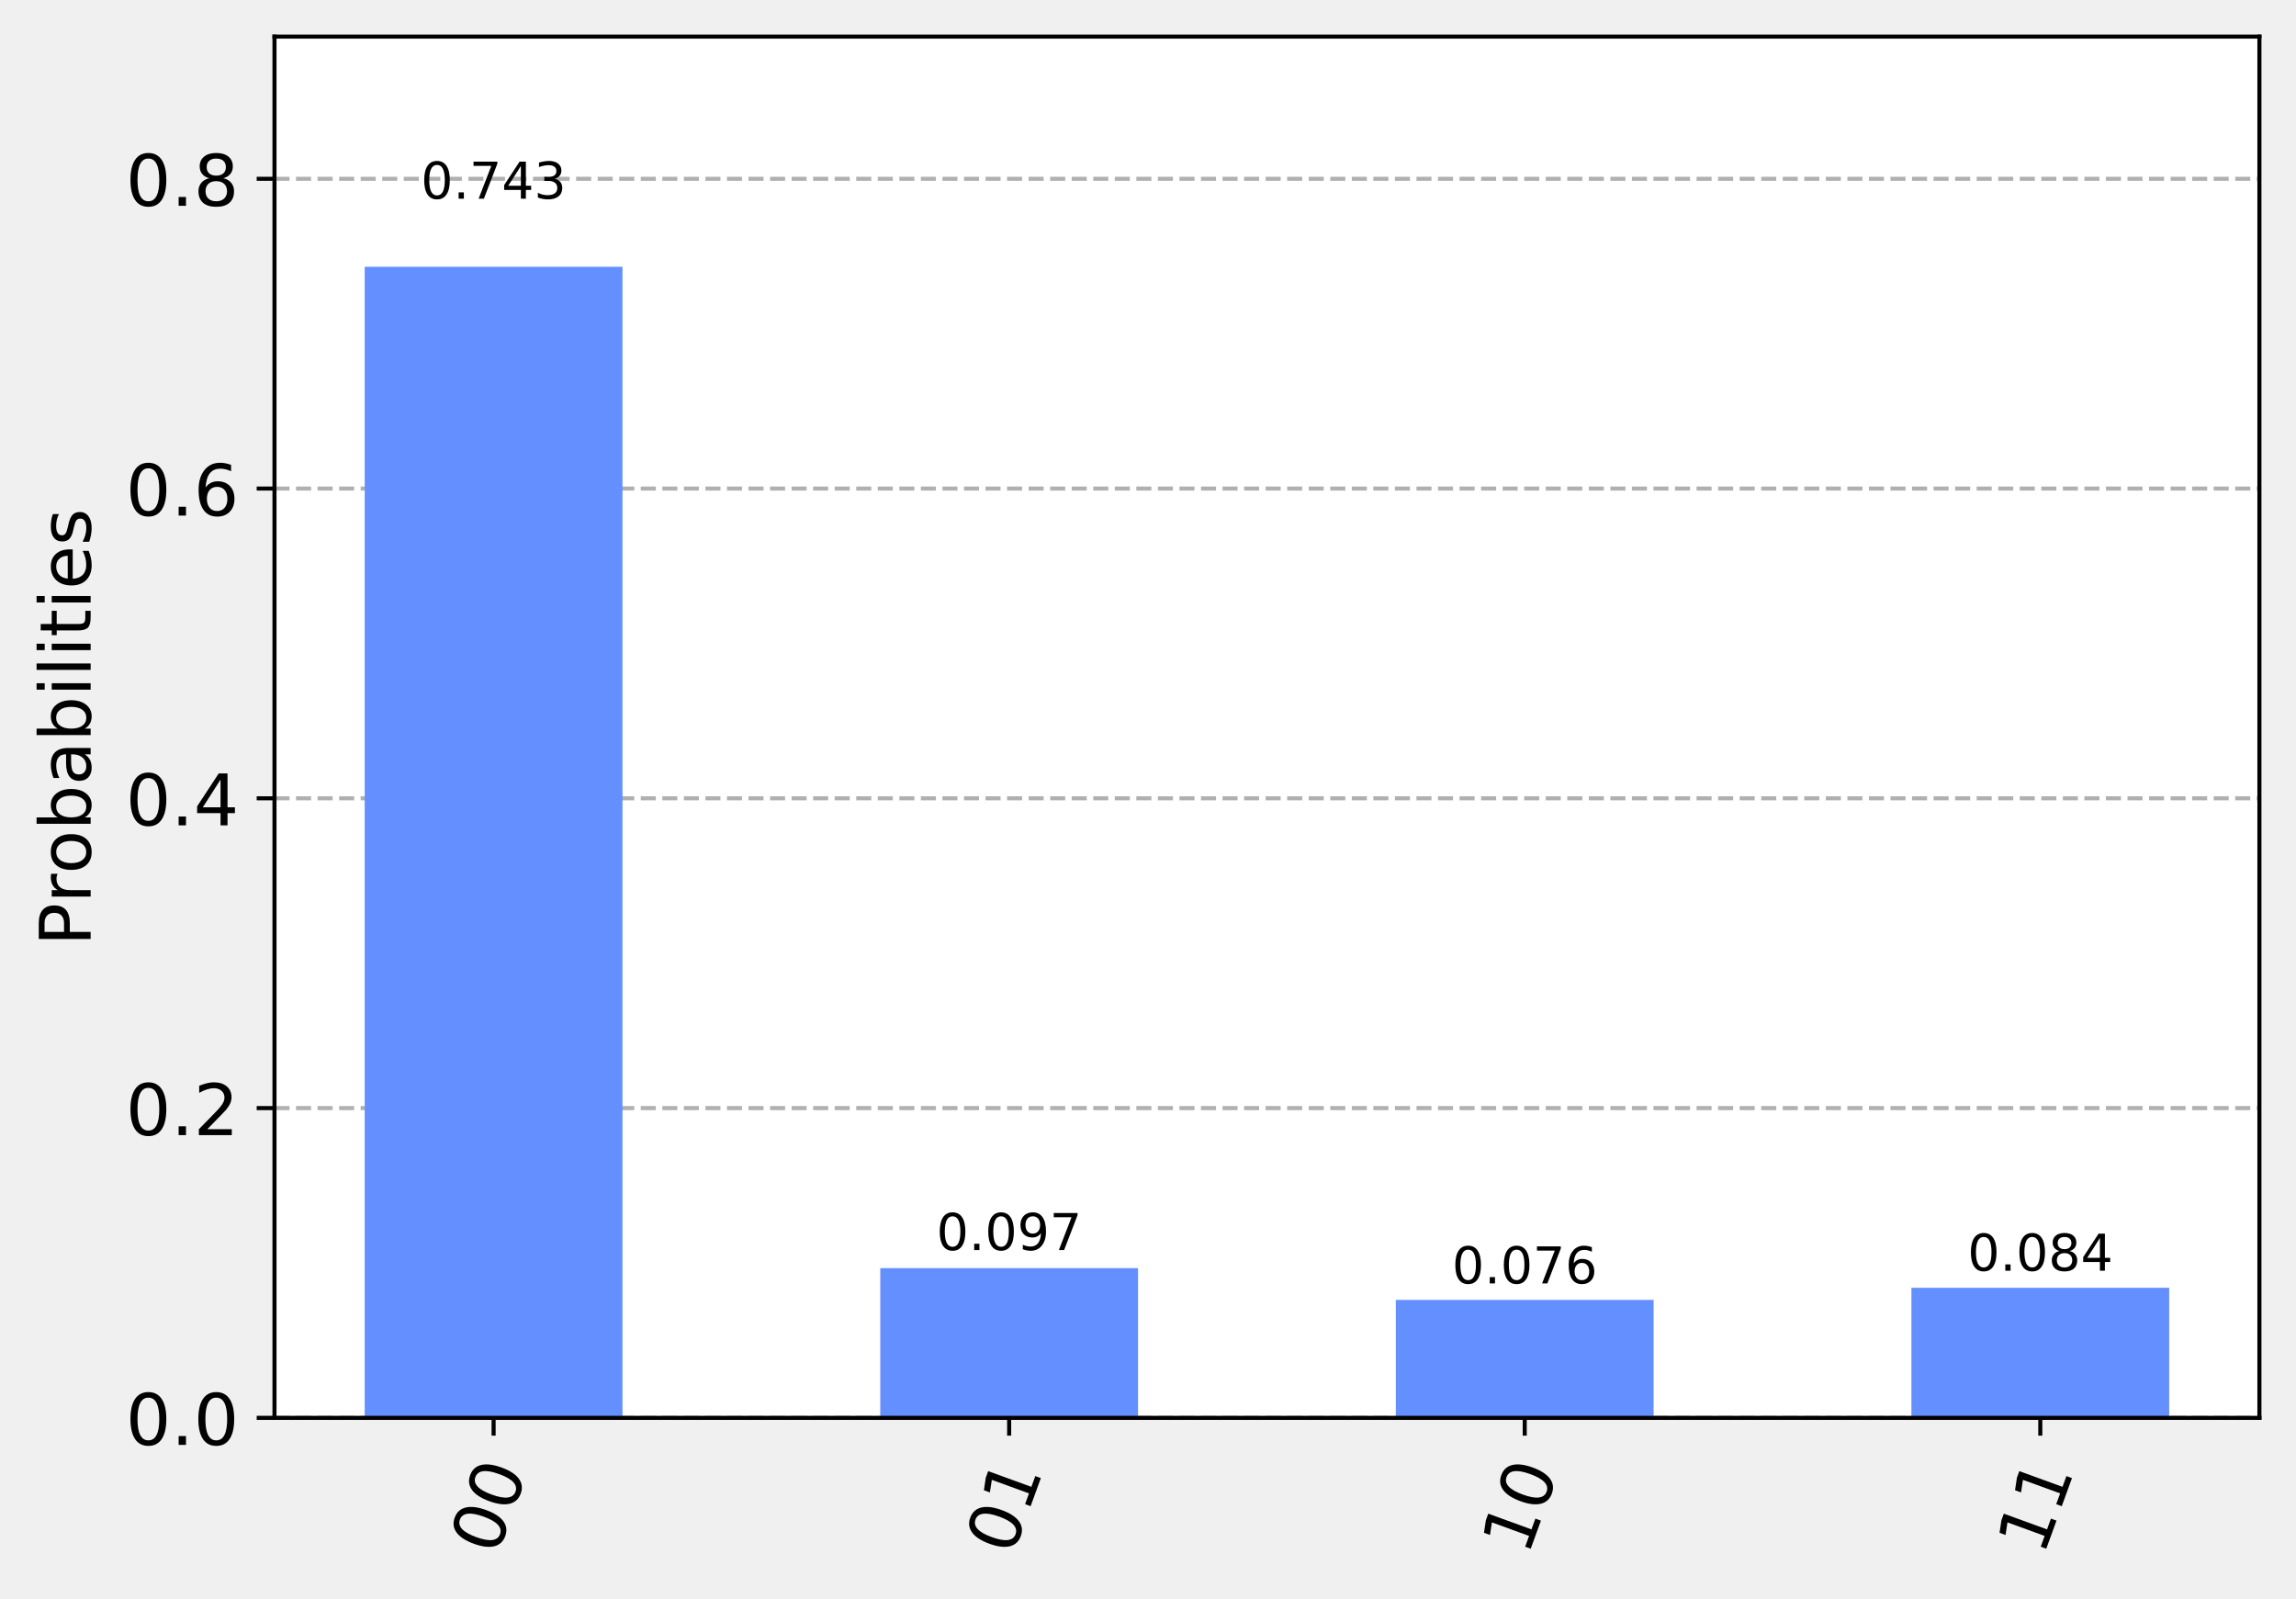
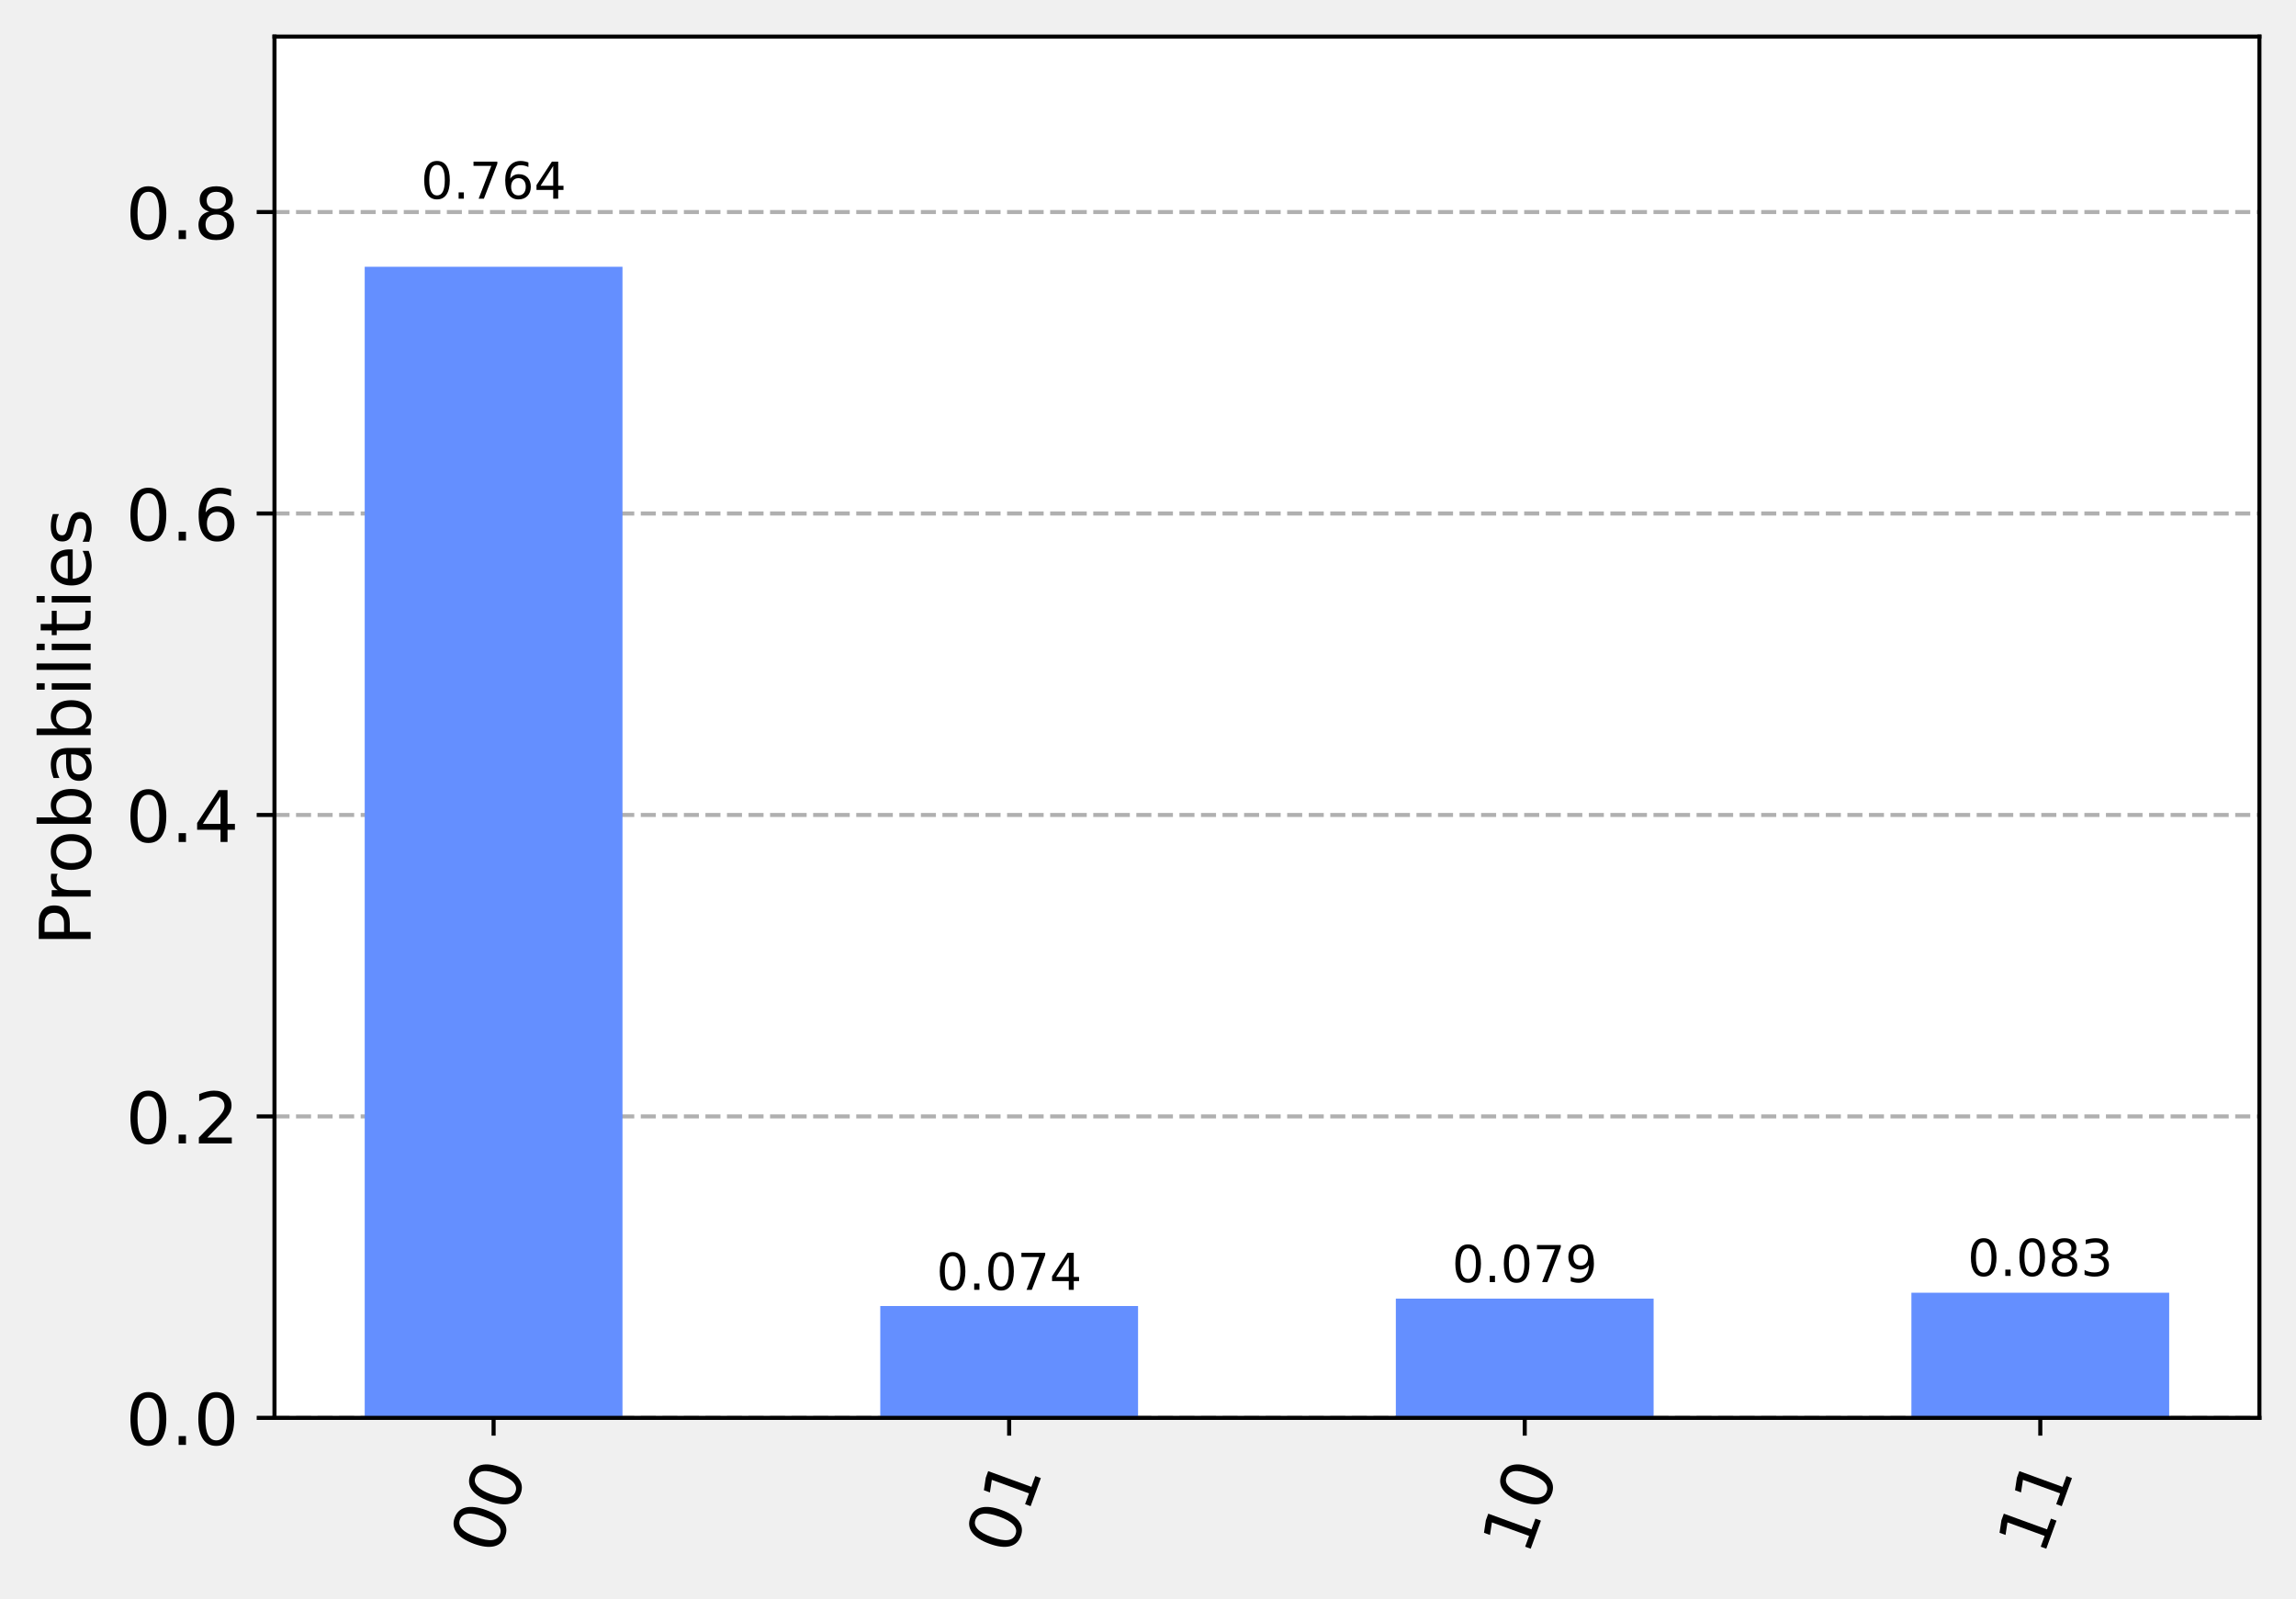
<svg xmlns="http://www.w3.org/2000/svg" xmlns:xlink="http://www.w3.org/1999/xlink" height="314.575pt" version="1.1" viewBox="0 0 451.814 314.575" width="451.814pt">
  <defs>
    <style type="text/css">
*{stroke-linecap:butt;stroke-linejoin:round;}
  </style>
  </defs>
  <g id="figure_1">
    <g id="patch_1">
      <path d="M 0 314.575  L 451.814 314.575  L 451.814 0  L 0 0  z " style="fill:none;" />
    </g>
    <g id="axes_1">
      <g id="patch_2">
        <path d="M 54.014 279  L 444.614 279  L 444.614 7.2  L 54.014 7.2  z " style="fill:#ffffff;" />
      </g>
      <g id="matplotlib.axis_1">
        <g id="xtick_1">
          <g id="line2d_1">
            <defs>
-               <path d="M 0 0  L 0 3.5  " id="m05a60b804c" style="stroke:#000000;stroke-width:0.8;" />
-             </defs>
-             <g>
-               <use style="stroke:#000000;stroke-width:0.8;" x="97.132" xlink:href="#m05a60b804c" y="279" />
+               <path d="M 0 0  L 0 3.5  " id="m116d6422be" style="stroke:#000000;stroke-width:0.8;" />
+             </defs>
+             <g>
+               <use style="stroke:#000000;stroke-width:0.8;" x="97.132" xlink:href="#m116d6422be" y="279" />
            </g>
          </g>
          <g id="text_1">
            <defs>
              <path d="M 31.781 66.406  Q 24.172 66.406 20.328 58.906  Q 16.5 51.422 16.5 36.375  Q 16.5 21.391 20.328 13.891  Q 24.172 6.391 31.781 6.391  Q 39.453 6.391 43.281 13.891  Q 47.125 21.391 47.125 36.375  Q 47.125 51.422 43.281 58.906  Q 39.453 66.406 31.781 66.406  z M 31.781 74.219  Q 44.047 74.219 50.516 64.516  Q 56.984 54.828 56.984 36.375  Q 56.984 17.969 50.516 8.266  Q 44.047 -1.422 31.781 -1.422  Q 19.531 -1.422 13.062 8.266  Q 6.594 17.969 6.594 36.375  Q 6.594 54.828 13.062 64.516  Q 19.531 74.219 31.781 74.219  z " id="DejaVuSans-48" />
            </defs>
            <g transform="translate(97.71554 306.379)rotate(-70)scale(0.14 -0.14)">
              <use xlink:href="#DejaVuSans-48" />
              <use x="63.623" xlink:href="#DejaVuSans-48" />
            </g>
          </g>
        </g>
        <g id="xtick_2">
          <g id="line2d_2">
            <g>
-               <use style="stroke:#000000;stroke-width:0.8;" x="198.586" xlink:href="#m05a60b804c" y="279" />
+               <use style="stroke:#000000;stroke-width:0.8;" x="198.586" xlink:href="#m116d6422be" y="279" />
            </g>
          </g>
          <g id="text_2">
            <defs>
              <path d="M 12.406 8.297  L 28.516 8.297  L 28.516 63.922  L 10.984 60.406  L 10.984 69.391  L 28.422 72.906  L 38.281 72.906  L 38.281 8.297  L 54.391 8.297  L 54.391 0  L 12.406 0  z " id="DejaVuSans-49" />
            </defs>
            <g transform="translate(199.1701 306.379)rotate(-70)scale(0.14 -0.14)">
              <use xlink:href="#DejaVuSans-48" />
              <use x="63.623" xlink:href="#DejaVuSans-49" />
            </g>
          </g>
        </g>
        <g id="xtick_3">
          <g id="line2d_3">
            <g>
-               <use style="stroke:#000000;stroke-width:0.8;" x="300.041" xlink:href="#m05a60b804c" y="279" />
+               <use style="stroke:#000000;stroke-width:0.8;" x="300.041" xlink:href="#m116d6422be" y="279" />
            </g>
          </g>
          <g id="text_3">
            <g transform="translate(300.6246 306.379)rotate(-70)scale(0.14 -0.14)">
              <use xlink:href="#DejaVuSans-49" />
              <use x="63.623" xlink:href="#DejaVuSans-48" />
            </g>
          </g>
        </g>
        <g id="xtick_4">
          <g id="line2d_4">
            <g>
-               <use style="stroke:#000000;stroke-width:0.8;" x="401.496" xlink:href="#m05a60b804c" y="279" />
+               <use style="stroke:#000000;stroke-width:0.8;" x="401.496" xlink:href="#m116d6422be" y="279" />
            </g>
          </g>
          <g id="text_4">
            <g transform="translate(402.0792 306.379)rotate(-70)scale(0.14 -0.14)">
              <use xlink:href="#DejaVuSans-49" />
              <use x="63.623" xlink:href="#DejaVuSans-49" />
            </g>
          </g>
        </g>
      </g>
      <g id="matplotlib.axis_2">
        <g id="ytick_1">
          <g id="line2d_5">
-             <path clip-path="url(#p48a2fbd62f)" d="M 54.014 279  L 444.614 279  " style="fill:none;stroke:#b0b0b0;stroke-dasharray:2.96,1.28;stroke-dashoffset:0;stroke-width:0.8;" />
+             <path clip-path="url(#pc1c3f21a7b)" d="M 54.014 279  L 444.614 279  " style="fill:none;stroke:#b0b0b0;stroke-dasharray:2.96,1.28;stroke-dashoffset:0;stroke-width:0.8;" />
          </g>
          <g id="line2d_6">
            <defs>
-               <path d="M 0 0  L -3.5 0  " id="m53ceafc302" style="stroke:#000000;stroke-width:0.8;" />
-             </defs>
-             <g>
-               <use style="stroke:#000000;stroke-width:0.8;" x="54.014" xlink:href="#m53ceafc302" y="279" />
+               <path d="M 0 0  L -3.5 0  " id="mdb3dfcaf5c" style="stroke:#000000;stroke-width:0.8;" />
+             </defs>
+             <g>
+               <use style="stroke:#000000;stroke-width:0.8;" x="54.014" xlink:href="#mdb3dfcaf5c" y="279" />
            </g>
          </g>
          <g id="text_5">
            <defs>
              <path d="M 10.688 12.406  L 21 12.406  L 21 0  L 10.688 0  z " id="DejaVuSans-46" />
            </defs>
            <g transform="translate(24.74938 284.3189)scale(0.14 -0.14)">
              <use xlink:href="#DejaVuSans-48" />
              <use x="63.623" xlink:href="#DejaVuSans-46" />
              <use x="95.41" xlink:href="#DejaVuSans-48" />
            </g>
          </g>
        </g>
        <g id="ytick_2">
          <g id="line2d_7">
-             <path clip-path="url(#p48a2fbd62f)" d="M 54.014 218.044  L 444.614 218.044  " style="fill:none;stroke:#b0b0b0;stroke-dasharray:2.96,1.28;stroke-dashoffset:0;stroke-width:0.8;" />
+             <path clip-path="url(#pc1c3f21a7b)" d="M 54.014 219.681  L 444.614 219.681  " style="fill:none;stroke:#b0b0b0;stroke-dasharray:2.96,1.28;stroke-dashoffset:0;stroke-width:0.8;" />
          </g>
          <g id="line2d_8">
            <g>
-               <use style="stroke:#000000;stroke-width:0.8;" x="54.014" xlink:href="#m53ceafc302" y="218.044" />
+               <use style="stroke:#000000;stroke-width:0.8;" x="54.014" xlink:href="#mdb3dfcaf5c" y="219.681" />
            </g>
          </g>
          <g id="text_6">
            <defs>
              <path d="M 19.188 8.297  L 53.609 8.297  L 53.609 0  L 7.328 0  L 7.328 8.297  Q 12.938 14.109 22.625 23.891  Q 32.328 33.688 34.812 36.531  Q 39.547 41.844 41.422 45.531  Q 43.312 49.219 43.312 52.781  Q 43.312 58.594 39.234 62.25  Q 35.156 65.922 28.609 65.922  Q 23.969 65.922 18.812 64.312  Q 13.672 62.703 7.812 59.422  L 7.812 69.391  Q 13.766 71.781 18.938 73  Q 24.125 74.219 28.422 74.219  Q 39.75 74.219 46.484 68.547  Q 53.219 62.891 53.219 53.422  Q 53.219 48.922 51.531 44.891  Q 49.859 40.875 45.406 35.406  Q 44.188 33.984 37.641 27.219  Q 31.109 20.453 19.188 8.297  z " id="DejaVuSans-50" />
            </defs>
-             <g transform="translate(24.74938 223.3633)scale(0.14 -0.14)">
+             <g transform="translate(24.74938 225.0002)scale(0.14 -0.14)">
              <use xlink:href="#DejaVuSans-48" />
              <use x="63.623" xlink:href="#DejaVuSans-46" />
              <use x="95.41" xlink:href="#DejaVuSans-50" />
            </g>
          </g>
        </g>
        <g id="ytick_3">
          <g id="line2d_9">
-             <path clip-path="url(#p48a2fbd62f)" d="M 54.014 157.089  L 444.614 157.089  " style="fill:none;stroke:#b0b0b0;stroke-dasharray:2.96,1.28;stroke-dashoffset:0;stroke-width:0.8;" />
+             <path clip-path="url(#pc1c3f21a7b)" d="M 54.014 160.363  L 444.614 160.363  " style="fill:none;stroke:#b0b0b0;stroke-dasharray:2.96,1.28;stroke-dashoffset:0;stroke-width:0.8;" />
          </g>
          <g id="line2d_10">
            <g>
-               <use style="stroke:#000000;stroke-width:0.8;" x="54.014" xlink:href="#m53ceafc302" y="157.089" />
+               <use style="stroke:#000000;stroke-width:0.8;" x="54.014" xlink:href="#mdb3dfcaf5c" y="160.363" />
            </g>
          </g>
          <g id="text_7">
            <defs>
              <path d="M 37.797 64.312  L 12.891 25.391  L 37.797 25.391  z M 35.203 72.906  L 47.609 72.906  L 47.609 25.391  L 58.016 25.391  L 58.016 17.188  L 47.609 17.188  L 47.609 0  L 37.797 0  L 37.797 17.188  L 4.891 17.188  L 4.891 26.703  z " id="DejaVuSans-52" />
            </defs>
-             <g transform="translate(24.74938 162.4077)scale(0.14 -0.14)">
+             <g transform="translate(24.74938 165.6816)scale(0.14 -0.14)">
              <use xlink:href="#DejaVuSans-48" />
              <use x="63.623" xlink:href="#DejaVuSans-46" />
              <use x="95.41" xlink:href="#DejaVuSans-52" />
            </g>
          </g>
        </g>
        <g id="ytick_4">
          <g id="line2d_11">
-             <path clip-path="url(#p48a2fbd62f)" d="M 54.014 96.133  L 444.614 96.133  " style="fill:none;stroke:#b0b0b0;stroke-dasharray:2.96,1.28;stroke-dashoffset:0;stroke-width:0.8;" />
+             <path clip-path="url(#pc1c3f21a7b)" d="M 54.014 101.044  L 444.614 101.044  " style="fill:none;stroke:#b0b0b0;stroke-dasharray:2.96,1.28;stroke-dashoffset:0;stroke-width:0.8;" />
          </g>
          <g id="line2d_12">
            <g>
-               <use style="stroke:#000000;stroke-width:0.8;" x="54.014" xlink:href="#m53ceafc302" y="96.133" />
+               <use style="stroke:#000000;stroke-width:0.8;" x="54.014" xlink:href="#mdb3dfcaf5c" y="101.044" />
            </g>
          </g>
          <g id="text_8">
            <defs>
              <path d="M 33.016 40.375  Q 26.375 40.375 22.484 35.828  Q 18.609 31.297 18.609 23.391  Q 18.609 15.531 22.484 10.953  Q 26.375 6.391 33.016 6.391  Q 39.656 6.391 43.531 10.953  Q 47.406 15.531 47.406 23.391  Q 47.406 31.297 43.531 35.828  Q 39.656 40.375 33.016 40.375  z M 52.594 71.297  L 52.594 62.312  Q 48.875 64.062 45.094 64.984  Q 41.312 65.922 37.594 65.922  Q 27.828 65.922 22.672 59.328  Q 17.531 52.734 16.797 39.406  Q 19.672 43.656 24.016 45.922  Q 28.375 48.188 33.594 48.188  Q 44.578 48.188 50.953 41.516  Q 57.328 34.859 57.328 23.391  Q 57.328 12.156 50.688 5.359  Q 44.047 -1.422 33.016 -1.422  Q 20.359 -1.422 13.672 8.266  Q 6.984 17.969 6.984 36.375  Q 6.984 53.656 15.188 63.938  Q 23.391 74.219 37.203 74.219  Q 40.922 74.219 44.703 73.484  Q 48.484 72.75 52.594 71.297  z " id="DejaVuSans-54" />
            </defs>
-             <g transform="translate(24.74938 101.4522)scale(0.14 -0.14)">
+             <g transform="translate(24.74938 106.3629)scale(0.14 -0.14)">
              <use xlink:href="#DejaVuSans-48" />
              <use x="63.623" xlink:href="#DejaVuSans-46" />
              <use x="95.41" xlink:href="#DejaVuSans-54" />
            </g>
          </g>
        </g>
        <g id="ytick_5">
          <g id="line2d_13">
-             <path clip-path="url(#p48a2fbd62f)" d="M 54.014 35.178  L 444.614 35.178  " style="fill:none;stroke:#b0b0b0;stroke-dasharray:2.96,1.28;stroke-dashoffset:0;stroke-width:0.8;" />
+             <path clip-path="url(#pc1c3f21a7b)" d="M 54.014 41.725  L 444.614 41.725  " style="fill:none;stroke:#b0b0b0;stroke-dasharray:2.96,1.28;stroke-dashoffset:0;stroke-width:0.8;" />
          </g>
          <g id="line2d_14">
            <g>
-               <use style="stroke:#000000;stroke-width:0.8;" x="54.014" xlink:href="#m53ceafc302" y="35.178" />
+               <use style="stroke:#000000;stroke-width:0.8;" x="54.014" xlink:href="#mdb3dfcaf5c" y="41.725" />
            </g>
          </g>
          <g id="text_9">
            <defs>
              <path d="M 31.781 34.625  Q 24.75 34.625 20.719 30.859  Q 16.703 27.094 16.703 20.516  Q 16.703 13.922 20.719 10.156  Q 24.75 6.391 31.781 6.391  Q 38.812 6.391 42.859 10.172  Q 46.922 13.969 46.922 20.516  Q 46.922 27.094 42.891 30.859  Q 38.875 34.625 31.781 34.625  z M 21.922 38.812  Q 15.578 40.375 12.031 44.719  Q 8.5 49.078 8.5 55.328  Q 8.5 64.062 14.719 69.141  Q 20.953 74.219 31.781 74.219  Q 42.672 74.219 48.875 69.141  Q 55.078 64.062 55.078 55.328  Q 55.078 49.078 51.531 44.719  Q 48 40.375 41.703 38.812  Q 48.828 37.156 52.797 32.312  Q 56.781 27.484 56.781 20.516  Q 56.781 9.906 50.312 4.234  Q 43.844 -1.422 31.781 -1.422  Q 19.734 -1.422 13.25 4.234  Q 6.781 9.906 6.781 20.516  Q 6.781 27.484 10.781 32.312  Q 14.797 37.156 21.922 38.812  z M 18.312 54.391  Q 18.312 48.734 21.844 45.562  Q 25.391 42.391 31.781 42.391  Q 38.141 42.391 41.719 45.562  Q 45.312 48.734 45.312 54.391  Q 45.312 60.062 41.719 63.234  Q 38.141 66.406 31.781 66.406  Q 25.391 66.406 21.844 63.234  Q 18.312 60.062 18.312 54.391  z " id="DejaVuSans-56" />
            </defs>
-             <g transform="translate(24.74938 40.49657)scale(0.14 -0.14)">
+             <g transform="translate(24.74938 47.04423)scale(0.14 -0.14)">
              <use xlink:href="#DejaVuSans-48" />
              <use x="63.623" xlink:href="#DejaVuSans-46" />
              <use x="95.41" xlink:href="#DejaVuSans-56" />
            </g>
          </g>
        </g>
        <g id="text_10">
          <defs>
            <path d="M 19.672 64.797  L 19.672 37.406  L 32.078 37.406  Q 38.969 37.406 42.719 40.969  Q 46.484 44.531 46.484 51.125  Q 46.484 57.672 42.719 61.234  Q 38.969 64.797 32.078 64.797  z M 9.812 72.906  L 32.078 72.906  Q 44.344 72.906 50.609 67.359  Q 56.891 61.812 56.891 51.125  Q 56.891 40.328 50.609 34.812  Q 44.344 29.297 32.078 29.297  L 19.672 29.297  L 19.672 0  L 9.812 0  z " id="DejaVuSans-80" />
            <path d="M 41.109 46.297  Q 39.594 47.172 37.812 47.578  Q 36.031 48 33.891 48  Q 26.266 48 22.188 43.047  Q 18.109 38.094 18.109 28.812  L 18.109 0  L 9.078 0  L 9.078 54.688  L 18.109 54.688  L 18.109 46.188  Q 20.953 51.172 25.484 53.578  Q 30.031 56 36.531 56  Q 37.453 56 38.578 55.875  Q 39.703 55.766 41.062 55.516  z " id="DejaVuSans-114" />
            <path d="M 30.609 48.391  Q 23.391 48.391 19.188 42.75  Q 14.984 37.109 14.984 27.297  Q 14.984 17.484 19.156 11.844  Q 23.344 6.203 30.609 6.203  Q 37.797 6.203 41.984 11.859  Q 46.188 17.531 46.188 27.297  Q 46.188 37.016 41.984 42.703  Q 37.797 48.391 30.609 48.391  z M 30.609 56  Q 42.328 56 49.016 48.375  Q 55.719 40.766 55.719 27.297  Q 55.719 13.875 49.016 6.219  Q 42.328 -1.422 30.609 -1.422  Q 18.844 -1.422 12.172 6.219  Q 5.516 13.875 5.516 27.297  Q 5.516 40.766 12.172 48.375  Q 18.844 56 30.609 56  z " id="DejaVuSans-111" />
            <path d="M 48.688 27.297  Q 48.688 37.203 44.609 42.844  Q 40.531 48.484 33.406 48.484  Q 26.266 48.484 22.188 42.844  Q 18.109 37.203 18.109 27.297  Q 18.109 17.391 22.188 11.75  Q 26.266 6.109 33.406 6.109  Q 40.531 6.109 44.609 11.75  Q 48.688 17.391 48.688 27.297  z M 18.109 46.391  Q 20.953 51.266 25.266 53.625  Q 29.594 56 35.594 56  Q 45.562 56 51.781 48.094  Q 58.016 40.188 58.016 27.297  Q 58.016 14.406 51.781 6.484  Q 45.562 -1.422 35.594 -1.422  Q 29.594 -1.422 25.266 0.953  Q 20.953 3.328 18.109 8.203  L 18.109 0  L 9.078 0  L 9.078 75.984  L 18.109 75.984  z " id="DejaVuSans-98" />
            <path d="M 34.281 27.484  Q 23.391 27.484 19.188 25  Q 14.984 22.516 14.984 16.5  Q 14.984 11.719 18.141 8.906  Q 21.297 6.109 26.703 6.109  Q 34.188 6.109 38.703 11.406  Q 43.219 16.703 43.219 25.484  L 43.219 27.484  z M 52.203 31.203  L 52.203 0  L 43.219 0  L 43.219 8.297  Q 40.141 3.328 35.547 0.953  Q 30.953 -1.422 24.312 -1.422  Q 15.922 -1.422 10.953 3.297  Q 6 8.016 6 15.922  Q 6 25.141 12.172 29.828  Q 18.359 34.516 30.609 34.516  L 43.219 34.516  L 43.219 35.406  Q 43.219 41.609 39.141 45  Q 35.062 48.391 27.688 48.391  Q 23 48.391 18.547 47.266  Q 14.109 46.141 10.016 43.891  L 10.016 52.203  Q 14.938 54.109 19.578 55.047  Q 24.219 56 28.609 56  Q 40.484 56 46.344 49.844  Q 52.203 43.703 52.203 31.203  z " id="DejaVuSans-97" />
            <path d="M 9.422 54.688  L 18.406 54.688  L 18.406 0  L 9.422 0  z M 9.422 75.984  L 18.406 75.984  L 18.406 64.594  L 9.422 64.594  z " id="DejaVuSans-105" />
            <path d="M 9.422 75.984  L 18.406 75.984  L 18.406 0  L 9.422 0  z " id="DejaVuSans-108" />
            <path d="M 18.312 70.219  L 18.312 54.688  L 36.812 54.688  L 36.812 47.703  L 18.312 47.703  L 18.312 18.016  Q 18.312 11.328 20.141 9.422  Q 21.969 7.516 27.594 7.516  L 36.812 7.516  L 36.812 0  L 27.594 0  Q 17.188 0 13.234 3.875  Q 9.281 7.766 9.281 18.016  L 9.281 47.703  L 2.688 47.703  L 2.688 54.688  L 9.281 54.688  L 9.281 70.219  z " id="DejaVuSans-116" />
            <path d="M 56.203 29.594  L 56.203 25.203  L 14.891 25.203  Q 15.484 15.922 20.484 11.062  Q 25.484 6.203 34.422 6.203  Q 39.594 6.203 44.453 7.469  Q 49.312 8.734 54.109 11.281  L 54.109 2.781  Q 49.266 0.734 44.188 -0.344  Q 39.109 -1.422 33.891 -1.422  Q 20.797 -1.422 13.156 6.188  Q 5.516 13.812 5.516 26.812  Q 5.516 40.234 12.766 48.109  Q 20.016 56 32.328 56  Q 43.359 56 49.781 48.891  Q 56.203 41.797 56.203 29.594  z M 47.219 32.234  Q 47.125 39.594 43.094 43.984  Q 39.062 48.391 32.422 48.391  Q 24.906 48.391 20.391 44.141  Q 15.875 39.891 15.188 32.172  z " id="DejaVuSans-101" />
            <path d="M 44.281 53.078  L 44.281 44.578  Q 40.484 46.531 36.375 47.5  Q 32.281 48.484 27.875 48.484  Q 21.188 48.484 17.844 46.438  Q 14.5 44.391 14.5 40.281  Q 14.5 37.156 16.891 35.375  Q 19.281 33.594 26.516 31.984  L 29.594 31.297  Q 39.156 29.25 43.188 25.516  Q 47.219 21.781 47.219 15.094  Q 47.219 7.469 41.188 3.016  Q 35.156 -1.422 24.609 -1.422  Q 20.219 -1.422 15.453 -0.562  Q 10.688 0.297 5.422 2  L 5.422 11.281  Q 10.406 8.688 15.234 7.391  Q 20.062 6.109 24.812 6.109  Q 31.156 6.109 34.562 8.281  Q 37.984 10.453 37.984 14.406  Q 37.984 18.062 35.516 20.016  Q 33.062 21.969 24.703 23.781  L 21.578 24.516  Q 13.234 26.266 9.516 29.906  Q 5.812 33.547 5.812 39.891  Q 5.812 47.609 11.281 51.797  Q 16.75 56 26.812 56  Q 31.781 56 36.172 55.266  Q 40.578 54.547 44.281 53.078  z " id="DejaVuSans-115" />
          </defs>
          <g transform="translate(17.83781 186.1325)rotate(-90)scale(0.14 -0.14)">
            <use xlink:href="#DejaVuSans-80" />
            <use x="60.287" xlink:href="#DejaVuSans-114" />
            <use x="101.369" xlink:href="#DejaVuSans-111" />
            <use x="162.551" xlink:href="#DejaVuSans-98" />
            <use x="226.027" xlink:href="#DejaVuSans-97" />
            <use x="287.307" xlink:href="#DejaVuSans-98" />
            <use x="350.783" xlink:href="#DejaVuSans-105" />
            <use x="378.566" xlink:href="#DejaVuSans-108" />
            <use x="406.35" xlink:href="#DejaVuSans-105" />
            <use x="434.133" xlink:href="#DejaVuSans-116" />
            <use x="473.342" xlink:href="#DejaVuSans-105" />
            <use x="501.125" xlink:href="#DejaVuSans-101" />
            <use x="562.648" xlink:href="#DejaVuSans-115" />
          </g>
        </g>
      </g>
      <g id="patch_3">
-         <path clip-path="url(#p48a2fbd62f)" d="M 71.768 279  L 122.496 279  L 122.496 52.5  L 71.768 52.5  z " style="fill:#648fff;" />
+         <path clip-path="url(#pc1c3f21a7b)" d="M 71.768 279  L 122.496 279  L 122.496 52.5  L 71.768 52.5  z " style="fill:#648fff;" />
      </g>
      <g id="patch_4">
-         <path clip-path="url(#p48a2fbd62f)" d="M 173.223 279  L 223.95 279  L 223.95 249.534  L 173.223 249.534  z " style="fill:#648fff;" />
+         <path clip-path="url(#pc1c3f21a7b)" d="M 173.223 279  L 223.95 279  L 223.95 256.987  L 173.223 256.987  z " style="fill:#648fff;" />
      </g>
      <g id="patch_5">
-         <path clip-path="url(#p48a2fbd62f)" d="M 274.677 279  L 325.405 279  L 325.405 255.784  L 274.677 255.784  z " style="fill:#648fff;" />
+         <path clip-path="url(#pc1c3f21a7b)" d="M 274.677 279  L 325.405 279  L 325.405 255.539  L 274.677 255.539  z " style="fill:#648fff;" />
      </g>
      <g id="patch_6">
-         <path clip-path="url(#p48a2fbd62f)" d="M 376.132 279  L 426.859 279  L 426.859 253.403  L 376.132 253.403  z " style="fill:#648fff;" />
+         <path clip-path="url(#pc1c3f21a7b)" d="M 376.132 279  L 426.859 279  L 426.859 254.38  L 376.132 254.38  z " style="fill:#648fff;" />
      </g>
      <g id="patch_7">
        <path d="M 54.014 279  L 54.014 7.2  " style="fill:none;stroke:#000000;stroke-linecap:square;stroke-linejoin:miter;stroke-width:0.8;" />
      </g>
      <g id="patch_8">
        <path d="M 444.614 279  L 444.614 7.2  " style="fill:none;stroke:#000000;stroke-linecap:square;stroke-linejoin:miter;stroke-width:0.8;" />
      </g>
      <g id="patch_9">
        <path d="M 54.014 279  L 444.614 279  " style="fill:none;stroke:#000000;stroke-linecap:square;stroke-linejoin:miter;stroke-width:0.8;" />
      </g>
      <g id="patch_10">
        <path d="M 54.014 7.2  L 444.614 7.2  " style="fill:none;stroke:#000000;stroke-linecap:square;stroke-linejoin:miter;stroke-width:0.8;" />
      </g>
      <g id="text_11">
        <defs>
          <path d="M 8.203 72.906  L 55.078 72.906  L 55.078 68.703  L 28.609 0  L 18.312 0  L 43.219 64.594  L 8.203 64.594  z " id="DejaVuSans-55" />
-           <path d="M 40.578 39.312  Q 47.656 37.797 51.625 33  Q 55.609 28.219 55.609 21.188  Q 55.609 10.406 48.188 4.484  Q 40.766 -1.422 27.094 -1.422  Q 22.516 -1.422 17.656 -0.516  Q 12.797 0.391 7.625 2.203  L 7.625 11.719  Q 11.719 9.328 16.594 8.109  Q 21.484 6.891 26.812 6.891  Q 36.078 6.891 40.938 10.547  Q 45.797 14.203 45.797 21.188  Q 45.797 27.641 41.281 31.266  Q 36.766 34.906 28.719 34.906  L 20.219 34.906  L 20.219 43.016  L 29.109 43.016  Q 36.375 43.016 40.234 45.922  Q 44.094 48.828 44.094 54.297  Q 44.094 59.906 40.109 62.906  Q 36.141 65.922 28.719 65.922  Q 24.656 65.922 20.016 65.031  Q 15.375 64.156 9.812 62.312  L 9.812 71.094  Q 15.438 72.656 20.344 73.438  Q 25.25 74.219 29.594 74.219  Q 40.828 74.219 47.359 69.109  Q 53.906 64.016 53.906 55.328  Q 53.906 49.266 50.438 45.094  Q 46.969 40.922 40.578 39.312  z " id="DejaVuSans-51" />
        </defs>
        <g transform="translate(82.81787 39.09531)scale(0.1 -0.1)">
          <use xlink:href="#DejaVuSans-48" />
          <use x="63.623" xlink:href="#DejaVuSans-46" />
          <use x="95.41" xlink:href="#DejaVuSans-55" />
-           <use x="159.033" xlink:href="#DejaVuSans-52" />
-           <use x="222.656" xlink:href="#DejaVuSans-51" />
+           <use x="159.033" xlink:href="#DejaVuSans-54" />
+           <use x="222.656" xlink:href="#DejaVuSans-52" />
        </g>
      </g>
      <g id="text_12">
+         <g transform="translate(184.2724 253.8069)scale(0.1 -0.1)">
+           <use xlink:href="#DejaVuSans-48" />
+           <use x="63.623" xlink:href="#DejaVuSans-46" />
+           <use x="95.41" xlink:href="#DejaVuSans-48" />
+           <use x="159.033" xlink:href="#DejaVuSans-55" />
+           <use x="222.656" xlink:href="#DejaVuSans-52" />
+         </g>
+       </g>
+       <g id="text_13">
        <defs>
          <path d="M 10.984 1.516  L 10.984 10.5  Q 14.703 8.734 18.5 7.812  Q 22.312 6.891 25.984 6.891  Q 35.75 6.891 40.891 13.453  Q 46.047 20.016 46.781 33.406  Q 43.953 29.203 39.594 26.953  Q 35.25 24.703 29.984 24.703  Q 19.047 24.703 12.672 31.312  Q 6.297 37.938 6.297 49.422  Q 6.297 60.641 12.938 67.422  Q 19.578 74.219 30.609 74.219  Q 43.266 74.219 49.922 64.516  Q 56.594 54.828 56.594 36.375  Q 56.594 19.141 48.406 8.859  Q 40.234 -1.422 26.422 -1.422  Q 22.703 -1.422 18.891 -0.688  Q 15.094 0.047 10.984 1.516  z M 30.609 32.422  Q 37.25 32.422 41.125 36.953  Q 45.016 41.5 45.016 49.422  Q 45.016 57.281 41.125 61.844  Q 37.25 66.406 30.609 66.406  Q 23.969 66.406 20.094 61.844  Q 16.219 57.281 16.219 49.422  Q 16.219 41.5 20.094 36.953  Q 23.969 32.422 30.609 32.422  z " id="DejaVuSans-57" />
        </defs>
-         <g transform="translate(184.2724 245.9812)scale(0.1 -0.1)">
-           <use xlink:href="#DejaVuSans-48" />
-           <use x="63.623" xlink:href="#DejaVuSans-46" />
-           <use x="95.41" xlink:href="#DejaVuSans-48" />
-           <use x="159.033" xlink:href="#DejaVuSans-57" />
-           <use x="222.656" xlink:href="#DejaVuSans-55" />
-         </g>
-       </g>
-       <g id="text_13">
-         <g transform="translate(285.727 252.544)scale(0.1 -0.1)">
+         <g transform="translate(285.727 252.2863)scale(0.1 -0.1)">
          <use xlink:href="#DejaVuSans-48" />
          <use x="63.623" xlink:href="#DejaVuSans-46" />
          <use x="95.41" xlink:href="#DejaVuSans-48" />
          <use x="159.033" xlink:href="#DejaVuSans-55" />
-           <use x="222.656" xlink:href="#DejaVuSans-54" />
+           <use x="222.656" xlink:href="#DejaVuSans-57" />
        </g>
      </g>
      <g id="text_14">
-         <g transform="translate(387.1815 250.0439)scale(0.1 -0.1)">
+         <defs>
+           <path d="M 40.578 39.312  Q 47.656 37.797 51.625 33  Q 55.609 28.219 55.609 21.188  Q 55.609 10.406 48.188 4.484  Q 40.766 -1.422 27.094 -1.422  Q 22.516 -1.422 17.656 -0.516  Q 12.797 0.391 7.625 2.203  L 7.625 11.719  Q 11.719 9.328 16.594 8.109  Q 21.484 6.891 26.812 6.891  Q 36.078 6.891 40.938 10.547  Q 45.797 14.203 45.797 21.188  Q 45.797 27.641 41.281 31.266  Q 36.766 34.906 28.719 34.906  L 20.219 34.906  L 20.219 43.016  L 29.109 43.016  Q 36.375 43.016 40.234 45.922  Q 44.094 48.828 44.094 54.297  Q 44.094 59.906 40.109 62.906  Q 36.141 65.922 28.719 65.922  Q 24.656 65.922 20.016 65.031  Q 15.375 64.156 9.812 62.312  L 9.812 71.094  Q 15.438 72.656 20.344 73.438  Q 25.25 74.219 29.594 74.219  Q 40.828 74.219 47.359 69.109  Q 53.906 64.016 53.906 55.328  Q 53.906 49.266 50.438 45.094  Q 46.969 40.922 40.578 39.312  z " id="DejaVuSans-51" />
+         </defs>
+         <g transform="translate(387.1815 251.0698)scale(0.1 -0.1)">
          <use xlink:href="#DejaVuSans-48" />
          <use x="63.623" xlink:href="#DejaVuSans-46" />
          <use x="95.41" xlink:href="#DejaVuSans-48" />
          <use x="159.033" xlink:href="#DejaVuSans-56" />
-           <use x="222.656" xlink:href="#DejaVuSans-52" />
+           <use x="222.656" xlink:href="#DejaVuSans-51" />
        </g>
      </g>
    </g>
  </g>
  <defs>
-     <clipPath id="p48a2fbd62f">
+     <clipPath id="pc1c3f21a7b">
      <rect height="271.8" width="390.6" x="54.014" y="7.2" />
    </clipPath>
  </defs>
</svg>
